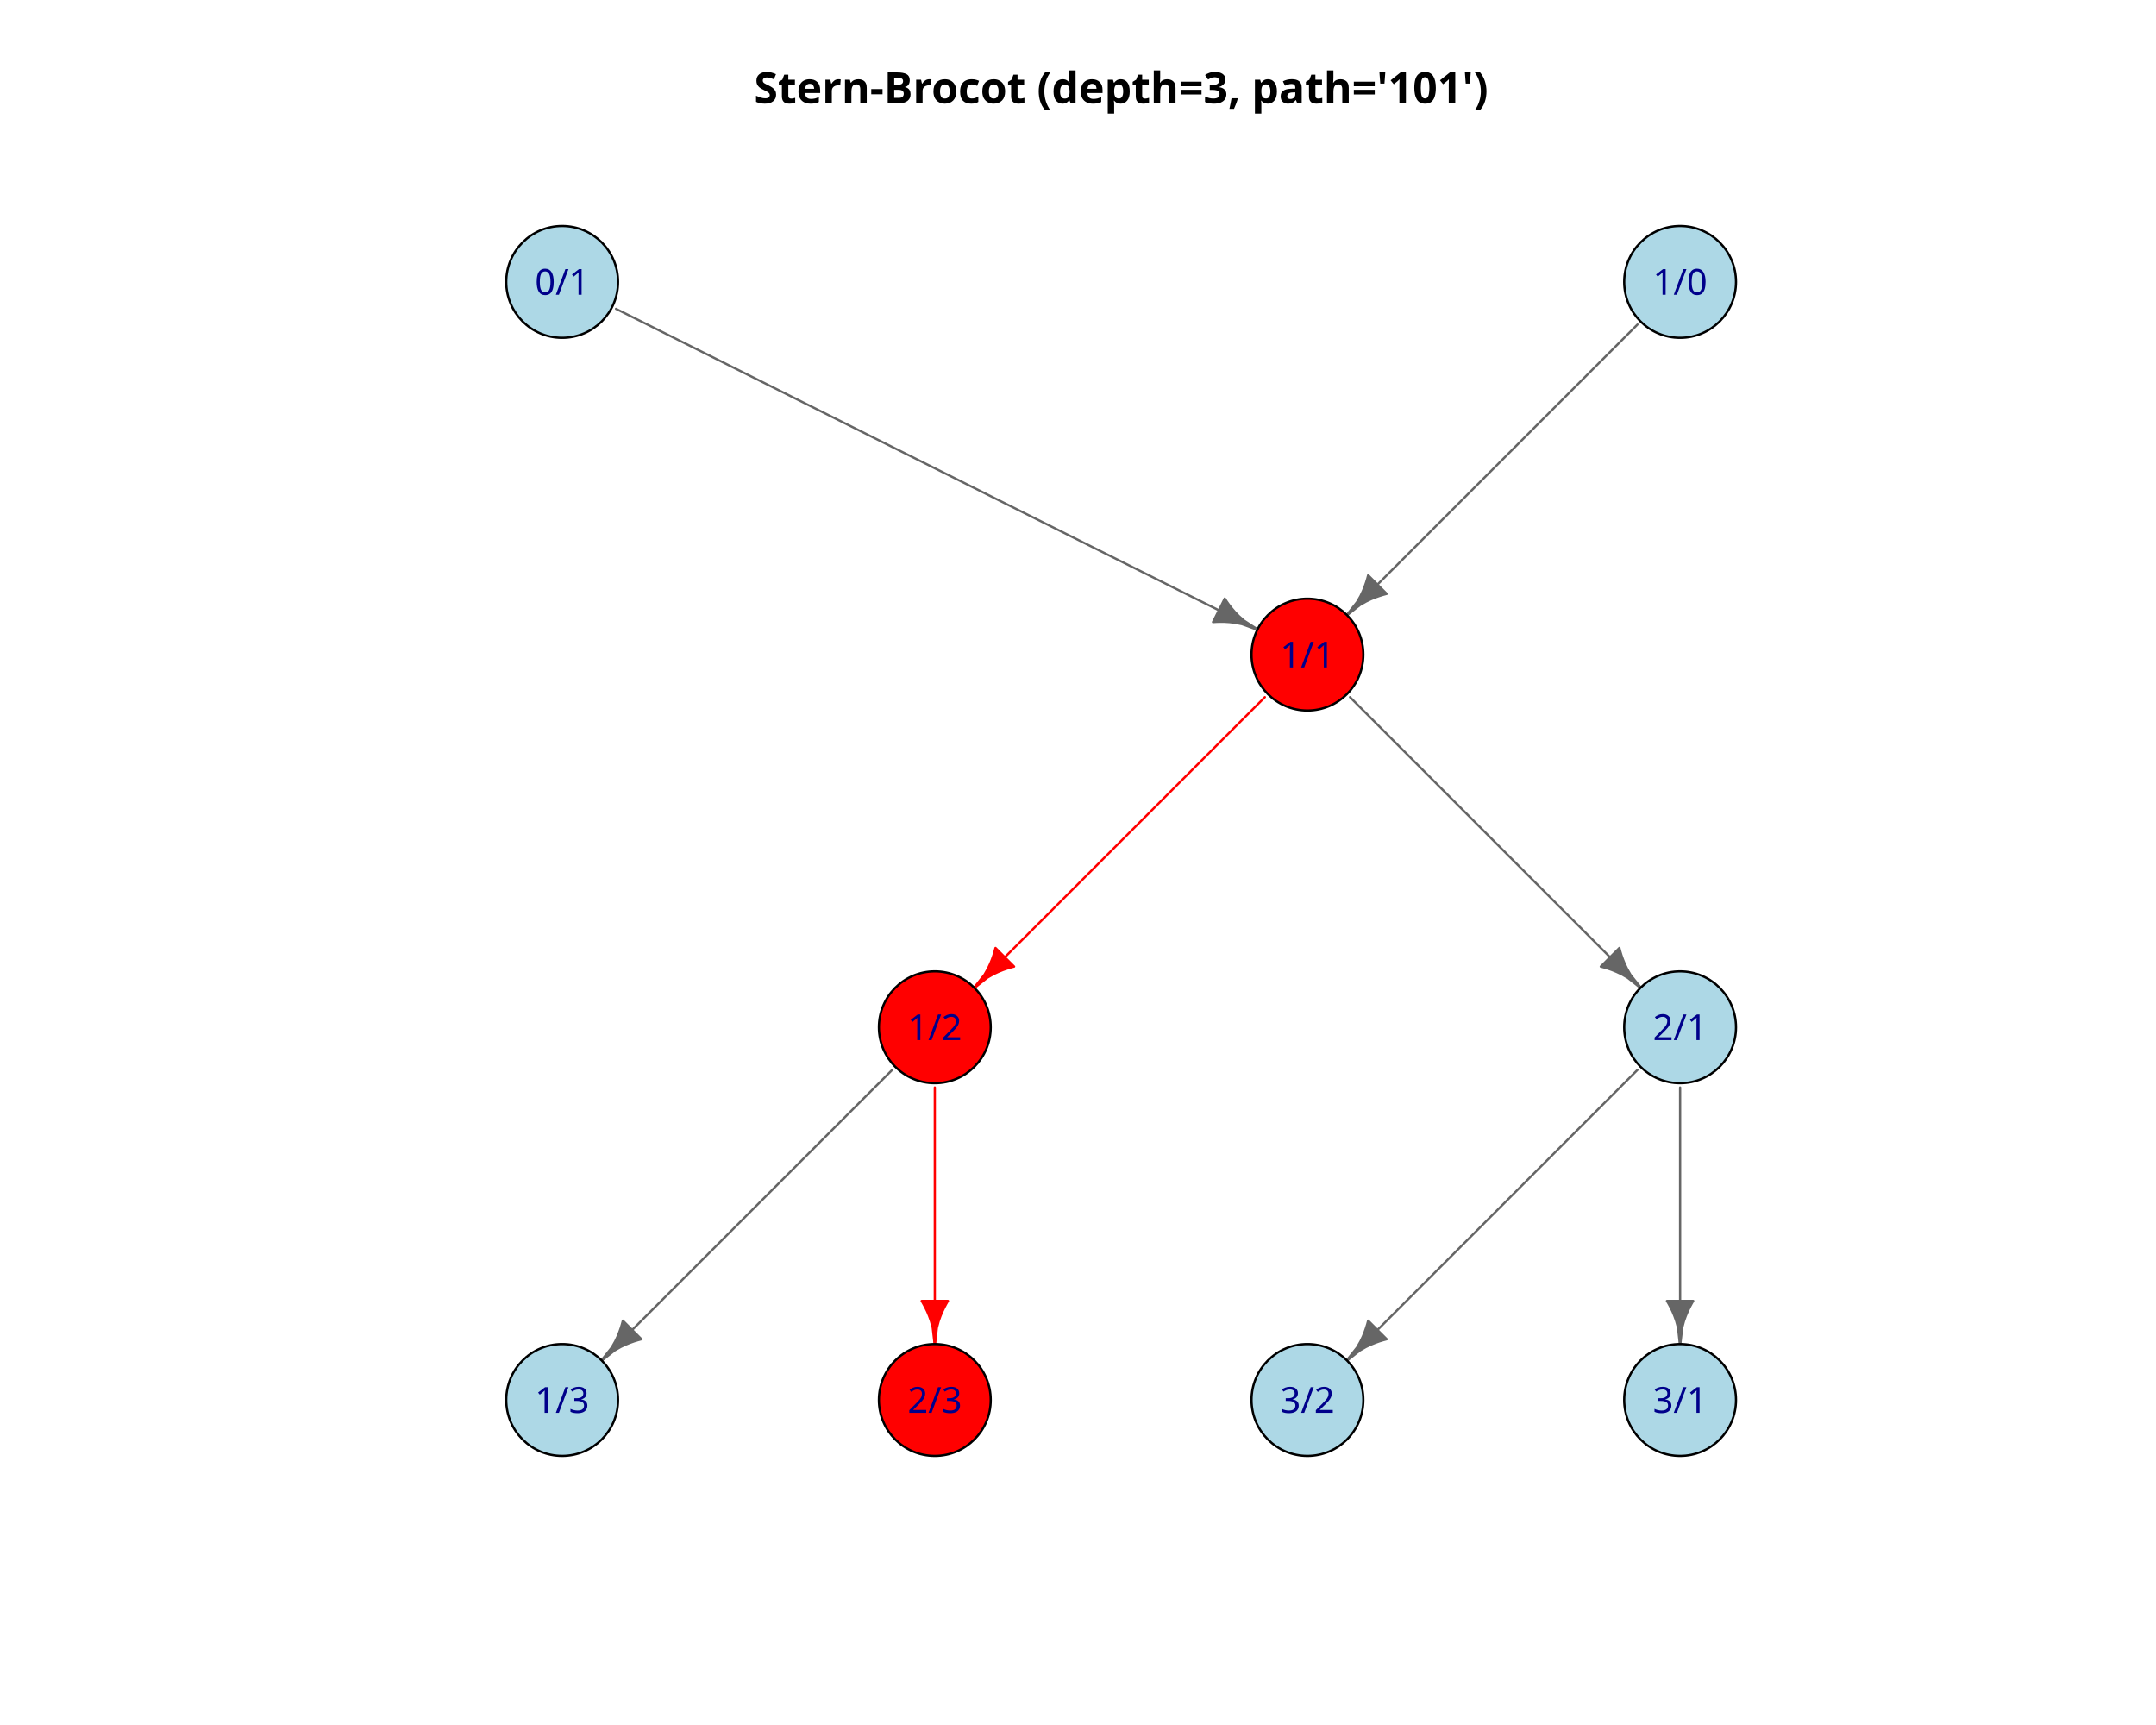
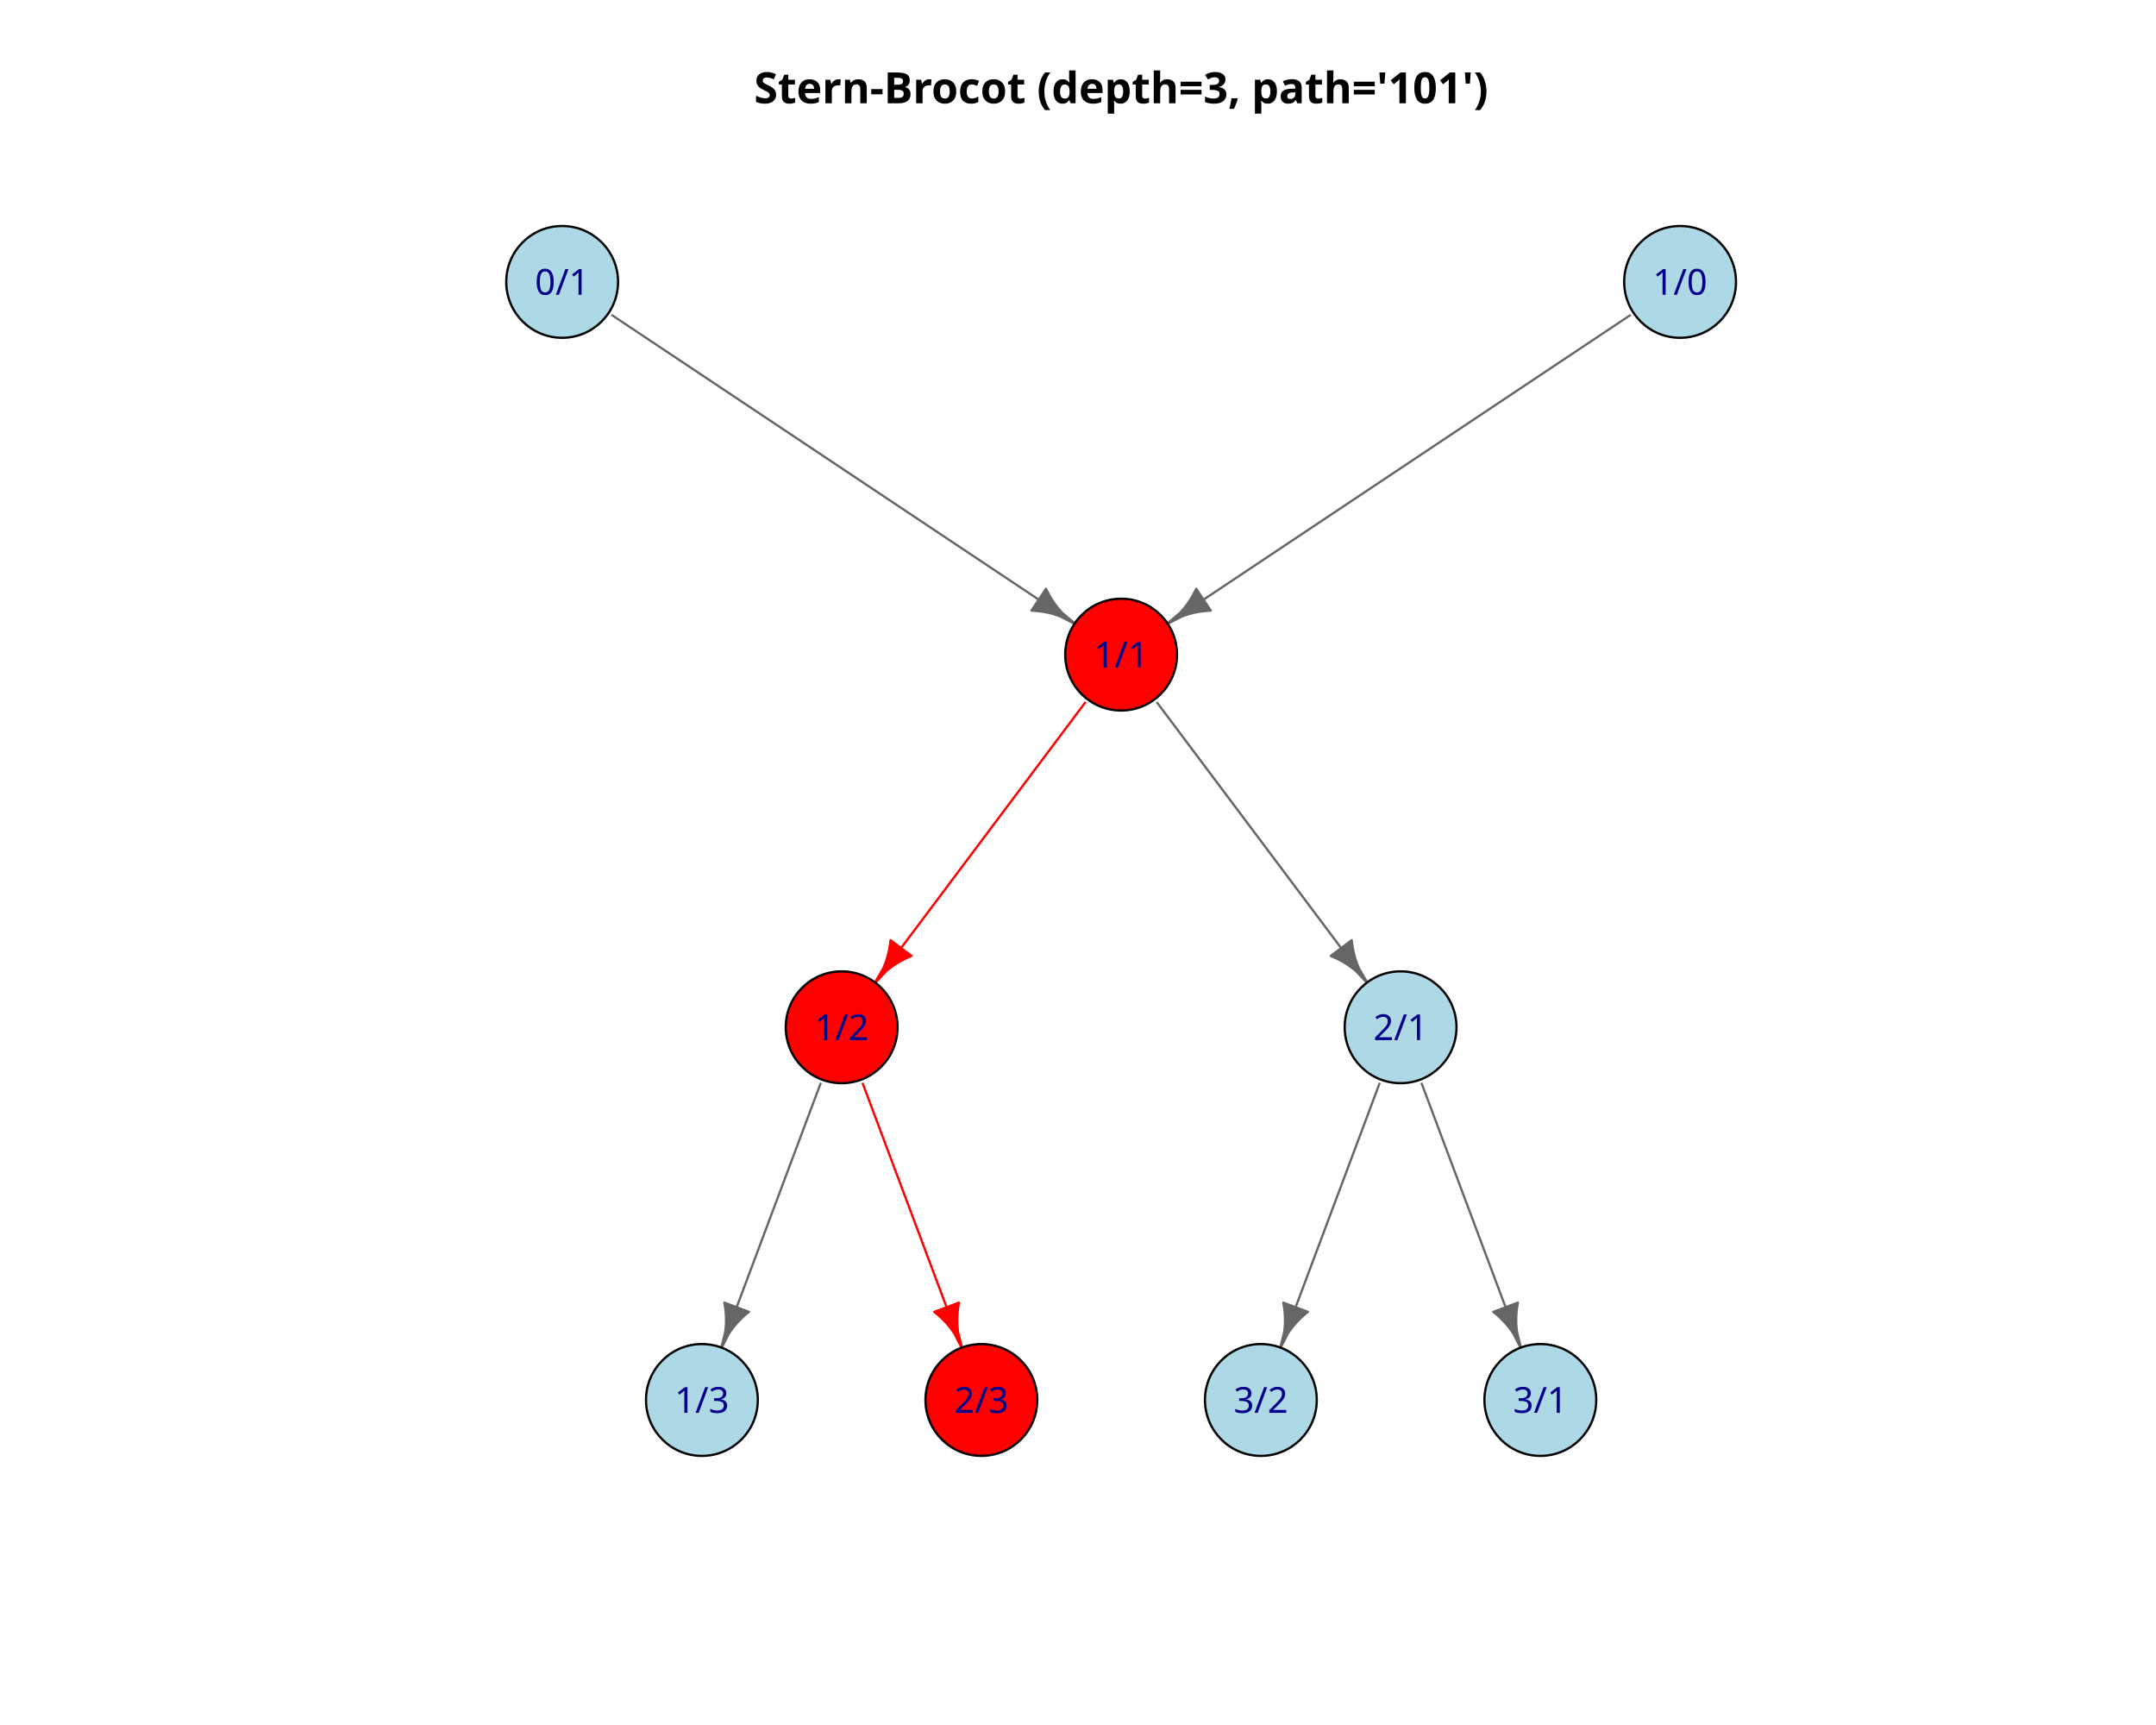
<svg xmlns="http://www.w3.org/2000/svg" class="svglite" data-engine-version="2.0" width="720.00pt" height="576.00pt" viewBox="0 0 720.00 576.00">
  <defs>
    <style type="text/css">
    .svglite line, .svglite polyline, .svglite polygon, .svglite path, .svglite rect, .svglite circle {
      fill: none;
      stroke: #000000;
      stroke-linecap: round;
      stroke-linejoin: round;
      stroke-miterlimit: 10.00;
    }
  </style>
  </defs>
  <rect width="100%" height="100%" style="stroke: none; fill: #FFFFFF;" />
  <defs>
    <clipPath id="cpMC4wMHw3MjAuMDB8MC4wMHw1NzYuMDA=">
      <rect x="0.00" y="0.00" width="720.00" height="576.00" />
    </clipPath>
  </defs>
  <g clip-path="url(#cpMC4wMHw3MjAuMDB8MC4wMHw1NzYuMDA=)">
    <text x="374.40" y="34.48" text-anchor="middle" style="font-size: 14.40px; font-weight: bold; font-family: sans;" textLength="220.86px" lengthAdjust="spacingAndGlyphs">Stern-Brocot (depth=3, path='101')</text>
  </g>
  <defs>
    <clipPath id="cpNTkuMDR8Njg5Ljc2fDU5LjA0fDUwMi41Ng==">
      <rect x="59.04" y="59.04" width="630.72" height="443.52" />
    </clipPath>
  </defs>
  <g clip-path="url(#cpNTkuMDR8Njg5Ljc2fDU5LjA0fDUwMi41Ng==)">
-     <line x1="205.72" y1="103.13" x2="419.93" y2="210.23" style="stroke-width: 0.75; stroke: #666666;" />
-     <line x1="546.85" y1="108.35" x2="449.82" y2="205.38" style="stroke-width: 0.75; stroke: #666666;" />
-     <line x1="422.40" y1="232.80" x2="325.38" y2="329.82" style="stroke-width: 0.75; stroke: #FF0000;" />
-     <line x1="297.96" y1="357.24" x2="200.93" y2="454.27" style="stroke-width: 0.75; stroke: #666666;" />
-     <line x1="312.18" y1="363.13" x2="312.18" y2="448.80" style="stroke-width: 0.75; stroke: #FF0000;" />
-     <line x1="450.84" y1="232.80" x2="547.87" y2="329.82" style="stroke-width: 0.75; stroke: #666666;" />
-     <line x1="546.85" y1="357.24" x2="449.82" y2="454.27" style="stroke-width: 0.75; stroke: #666666;" />
-     <line x1="561.07" y1="363.13" x2="561.07" y2="448.80" style="stroke-width: 0.75; stroke: #666666;" />
-     <polygon points="405.08,207.72 406.31,207.64 407.63,207.61 409.05,207.63 410.63,207.73 412.46,207.96 414.75,208.41 419.89,210.29 419.96,210.17 415.37,207.18 413.63,205.62 412.35,204.29 411.33,203.09 410.45,201.96 409.69,200.89 409.01,199.86 " style="stroke-width: 0.75; stroke: #666666; fill: #666666;" />
-     <polygon points="456.90,192.09 456.58,193.28 456.19,194.54 455.72,195.88 455.13,197.35 454.34,199.01 453.18,201.04 449.77,205.33 449.87,205.43 454.16,202.02 456.19,200.86 457.85,200.07 459.32,199.48 460.66,199.01 461.92,198.62 463.11,198.30 " style="stroke-width: 0.75; stroke: #666666; fill: #666666;" />
-     <polygon points="332.45,316.53 332.13,317.73 331.75,318.98 331.28,320.33 330.68,321.80 329.90,323.46 328.74,325.49 325.33,329.77 325.43,329.87 329.71,326.46 331.74,325.30 333.40,324.52 334.87,323.92 336.22,323.45 337.47,323.07 338.67,322.75 " style="stroke-width: 0.75; stroke: #FF0000; fill: #FF0000;" />
-     <polygon points="208.01,440.98 207.69,442.17 207.31,443.43 206.83,444.77 206.24,446.24 205.45,447.90 204.29,449.93 200.88,454.22 200.98,454.32 205.27,450.91 207.30,449.75 208.96,448.96 210.43,448.37 211.77,447.89 213.03,447.51 214.22,447.19 " style="stroke-width: 0.75; stroke: #666666; fill: #666666;" />
-     <polygon points="307.79,434.40 308.40,435.47 309.02,436.63 309.64,437.91 310.25,439.37 310.87,441.10 311.49,443.36 312.11,448.80 312.25,448.80 312.87,443.36 313.48,441.10 314.10,439.37 314.72,437.91 315.34,436.63 315.95,435.47 316.57,434.40 " style="stroke-width: 0.75; stroke: #FF0000; fill: #FF0000;" />
-     <polygon points="534.58,322.75 535.77,323.07 537.03,323.45 538.37,323.92 539.84,324.52 541.50,325.30 543.53,326.46 547.82,329.87 547.92,329.77 544.51,325.49 543.35,323.46 542.56,321.80 541.97,320.33 541.49,318.98 541.11,317.73 540.79,316.53 " style="stroke-width: 0.75; stroke: #666666; fill: #666666;" />
-     <polygon points="456.90,440.98 456.58,442.17 456.19,443.43 455.72,444.77 455.13,446.24 454.34,447.90 453.18,449.93 449.77,454.22 449.87,454.32 454.16,450.91 456.19,449.75 457.85,448.96 459.32,448.37 460.66,447.89 461.92,447.51 463.11,447.19 " style="stroke-width: 0.75; stroke: #666666; fill: #666666;" />
-     <polygon points="556.67,434.40 557.29,435.47 557.91,436.63 558.53,437.91 559.14,439.37 559.76,441.10 560.38,443.36 560.99,448.80 561.14,448.80 561.76,443.36 562.37,441.10 562.99,439.37 563.61,437.91 564.22,436.63 564.84,435.47 565.46,434.40 " style="stroke-width: 0.75; stroke: #666666; fill: #666666;" />
+     <line x1="204.46" y1="105.29" x2="358.87" y2="208.22" style="stroke-width: 0.75; stroke: #666666;" />
+     <line x1="544.34" y1="105.29" x2="389.93" y2="208.22" style="stroke-width: 0.75; stroke: #666666;" />
+     <line x1="362.34" y1="234.66" x2="292.27" y2="328.09" style="stroke-width: 0.75; stroke: #FF0000;" />
+     <line x1="274.01" y1="361.85" x2="240.95" y2="449.99" style="stroke-width: 0.75; stroke: #666666;" />
+     <line x1="288.13" y1="361.85" x2="321.18" y2="449.99" style="stroke-width: 0.75; stroke: #FF0000;" />
+     <line x1="386.46" y1="234.66" x2="456.53" y2="328.09" style="stroke-width: 0.75; stroke: #666666;" />
+     <line x1="460.67" y1="361.85" x2="427.62" y2="449.99" style="stroke-width: 0.75; stroke: #666666;" />
+     <line x1="474.79" y1="361.85" x2="507.85" y2="449.99" style="stroke-width: 0.75; stroke: #666666;" />
+     <polygon points="344.45,203.89 345.68,203.97 346.99,204.10 348.40,204.30 349.96,204.59 351.74,205.04 353.96,205.78 358.83,208.28 358.91,208.16 354.72,204.63 353.19,202.87 352.09,201.39 351.22,200.07 350.49,198.85 349.87,197.69 349.32,196.58 " style="stroke-width: 0.75; stroke: #666666; fill: #666666;" />
+     <polygon points="399.48,196.58 398.93,197.69 398.31,198.85 397.58,200.07 396.71,201.39 395.61,202.87 394.08,204.63 389.89,208.16 389.97,208.28 394.84,205.78 397.06,205.04 398.84,204.59 400.40,204.30 401.81,204.10 403.12,203.97 404.35,203.89 " style="stroke-width: 0.75; stroke: #666666; fill: #666666;" />
+     <polygon points="297.39,313.93 297.25,315.16 297.04,316.46 296.77,317.86 296.38,319.39 295.84,321.15 294.98,323.32 292.21,328.05 292.32,328.13 296.08,324.15 297.93,322.71 299.46,321.70 300.83,320.90 302.09,320.25 303.29,319.69 304.42,319.20 " style="stroke-width: 0.75; stroke: #FF0000; fill: #FF0000;" />
+     <polygon points="241.90,434.96 242.10,436.18 242.27,437.48 242.40,438.90 242.46,440.49 242.43,442.32 242.22,444.65 240.89,449.96 241.02,450.01 243.51,445.13 244.88,443.24 246.07,441.84 247.16,440.69 248.18,439.70 249.17,438.83 250.12,438.05 " style="stroke-width: 0.75; stroke: #666666; fill: #666666;" />
+     <polygon points="312.01,438.05 312.96,438.83 313.95,439.70 314.98,440.69 316.07,441.84 317.25,443.24 318.62,445.13 321.11,450.01 321.25,449.96 319.91,444.65 319.70,442.32 319.67,440.49 319.74,438.90 319.86,437.48 320.03,436.18 320.24,434.96 " style="stroke-width: 0.75; stroke: #FF0000; fill: #FF0000;" />
+     <polygon points="444.38,319.20 445.51,319.69 446.71,320.25 447.97,320.90 449.34,321.70 450.87,322.71 452.72,324.15 456.48,328.13 456.59,328.05 453.82,323.32 452.96,321.15 452.42,319.39 452.03,317.86 451.76,316.46 451.55,315.16 451.41,313.93 " style="stroke-width: 0.75; stroke: #666666; fill: #666666;" />
+     <polygon points="428.56,434.96 428.77,436.18 428.94,437.48 429.06,438.90 429.13,440.49 429.10,442.32 428.89,444.65 427.55,449.96 427.69,450.01 430.18,445.13 431.55,443.24 432.73,441.84 433.82,440.69 434.85,439.70 435.84,438.83 436.79,438.05 " style="stroke-width: 0.75; stroke: #666666; fill: #666666;" />
+     <polygon points="498.68,438.05 499.63,438.83 500.62,439.70 501.64,440.69 502.73,441.84 503.92,443.24 505.29,445.13 507.78,450.01 507.91,449.96 506.58,444.65 506.37,442.32 506.34,440.49 506.40,438.90 506.53,437.48 506.70,436.18 506.90,434.96 " style="stroke-width: 0.75; stroke: #666666; fill: #666666;" />
    <circle cx="187.73" cy="94.13" r="18.67" style="stroke-width: 0.75; fill: #ADD8E6;" />
    <circle cx="561.07" cy="94.13" r="18.67" style="stroke-width: 0.75; fill: #ADD8E6;" />
-     <circle cx="436.62" cy="218.58" r="18.67" style="stroke-width: 0.75; fill: #FF0000;" />
-     <circle cx="312.18" cy="343.02" r="18.67" style="stroke-width: 0.75; fill: #FF0000;" />
-     <circle cx="187.73" cy="467.47" r="18.67" style="stroke-width: 0.75; fill: #ADD8E6;" />
-     <circle cx="312.18" cy="467.47" r="18.67" style="stroke-width: 0.75; fill: #FF0000;" />
-     <circle cx="561.07" cy="343.02" r="18.67" style="stroke-width: 0.75; fill: #ADD8E6;" />
-     <circle cx="436.62" cy="467.47" r="18.67" style="stroke-width: 0.75; fill: #ADD8E6;" />
-     <circle cx="561.07" cy="467.47" r="18.67" style="stroke-width: 0.75; fill: #ADD8E6;" />
+     <circle cx="374.40" cy="218.58" r="18.67" style="stroke-width: 0.75; fill: #FF0000;" />
+     <circle cx="281.07" cy="343.02" r="18.67" style="stroke-width: 0.75; fill: #FF0000;" />
+     <circle cx="234.40" cy="467.47" r="18.67" style="stroke-width: 0.75; fill: #ADD8E6;" />
+     <circle cx="327.73" cy="467.47" r="18.67" style="stroke-width: 0.75; fill: #FF0000;" />
+     <circle cx="467.73" cy="343.02" r="18.67" style="stroke-width: 0.75; fill: #ADD8E6;" />
+     <circle cx="421.07" cy="467.47" r="18.67" style="stroke-width: 0.75; fill: #ADD8E6;" />
+     <circle cx="514.40" cy="467.47" r="18.67" style="stroke-width: 0.75; fill: #ADD8E6;" />
  </g>
  <g clip-path="url(#cpMC4wMHw3MjAuMDB8MC4wMHw1NzYuMDA=)">
    <text x="187.73" y="98.42" text-anchor="middle" style="font-size: 12.00px; fill: #00008B; font-family: sans;" textLength="16.68px" lengthAdjust="spacingAndGlyphs">0/1</text>
    <text x="561.07" y="98.42" text-anchor="middle" style="font-size: 12.00px; fill: #00008B; font-family: sans;" textLength="16.68px" lengthAdjust="spacingAndGlyphs">1/0</text>
-     <text x="436.62" y="222.87" text-anchor="middle" style="font-size: 12.00px; fill: #00008B; font-family: sans;" textLength="16.68px" lengthAdjust="spacingAndGlyphs">1/1</text>
-     <text x="312.18" y="347.31" text-anchor="middle" style="font-size: 12.00px; fill: #00008B; font-family: sans;" textLength="16.68px" lengthAdjust="spacingAndGlyphs">1/2</text>
-     <text x="187.73" y="471.76" text-anchor="middle" style="font-size: 12.00px; fill: #00008B; font-family: sans;" textLength="16.68px" lengthAdjust="spacingAndGlyphs">1/3</text>
-     <text x="312.18" y="471.76" text-anchor="middle" style="font-size: 12.00px; fill: #00008B; font-family: sans;" textLength="16.68px" lengthAdjust="spacingAndGlyphs">2/3</text>
-     <text x="561.07" y="347.31" text-anchor="middle" style="font-size: 12.00px; fill: #00008B; font-family: sans;" textLength="16.68px" lengthAdjust="spacingAndGlyphs">2/1</text>
-     <text x="436.62" y="471.76" text-anchor="middle" style="font-size: 12.00px; fill: #00008B; font-family: sans;" textLength="16.68px" lengthAdjust="spacingAndGlyphs">3/2</text>
-     <text x="561.07" y="471.76" text-anchor="middle" style="font-size: 12.00px; fill: #00008B; font-family: sans;" textLength="16.68px" lengthAdjust="spacingAndGlyphs">3/1</text>
+     <text x="374.40" y="222.87" text-anchor="middle" style="font-size: 12.00px; fill: #00008B; font-family: sans;" textLength="16.68px" lengthAdjust="spacingAndGlyphs">1/1</text>
+     <text x="281.07" y="347.31" text-anchor="middle" style="font-size: 12.00px; fill: #00008B; font-family: sans;" textLength="16.68px" lengthAdjust="spacingAndGlyphs">1/2</text>
+     <text x="234.40" y="471.76" text-anchor="middle" style="font-size: 12.00px; fill: #00008B; font-family: sans;" textLength="16.68px" lengthAdjust="spacingAndGlyphs">1/3</text>
+     <text x="327.73" y="471.76" text-anchor="middle" style="font-size: 12.00px; fill: #00008B; font-family: sans;" textLength="16.68px" lengthAdjust="spacingAndGlyphs">2/3</text>
+     <text x="467.73" y="347.31" text-anchor="middle" style="font-size: 12.00px; fill: #00008B; font-family: sans;" textLength="16.68px" lengthAdjust="spacingAndGlyphs">2/1</text>
+     <text x="421.07" y="471.76" text-anchor="middle" style="font-size: 12.00px; fill: #00008B; font-family: sans;" textLength="16.68px" lengthAdjust="spacingAndGlyphs">3/2</text>
+     <text x="514.40" y="471.76" text-anchor="middle" style="font-size: 12.00px; fill: #00008B; font-family: sans;" textLength="16.68px" lengthAdjust="spacingAndGlyphs">3/1</text>
  </g>
</svg>
